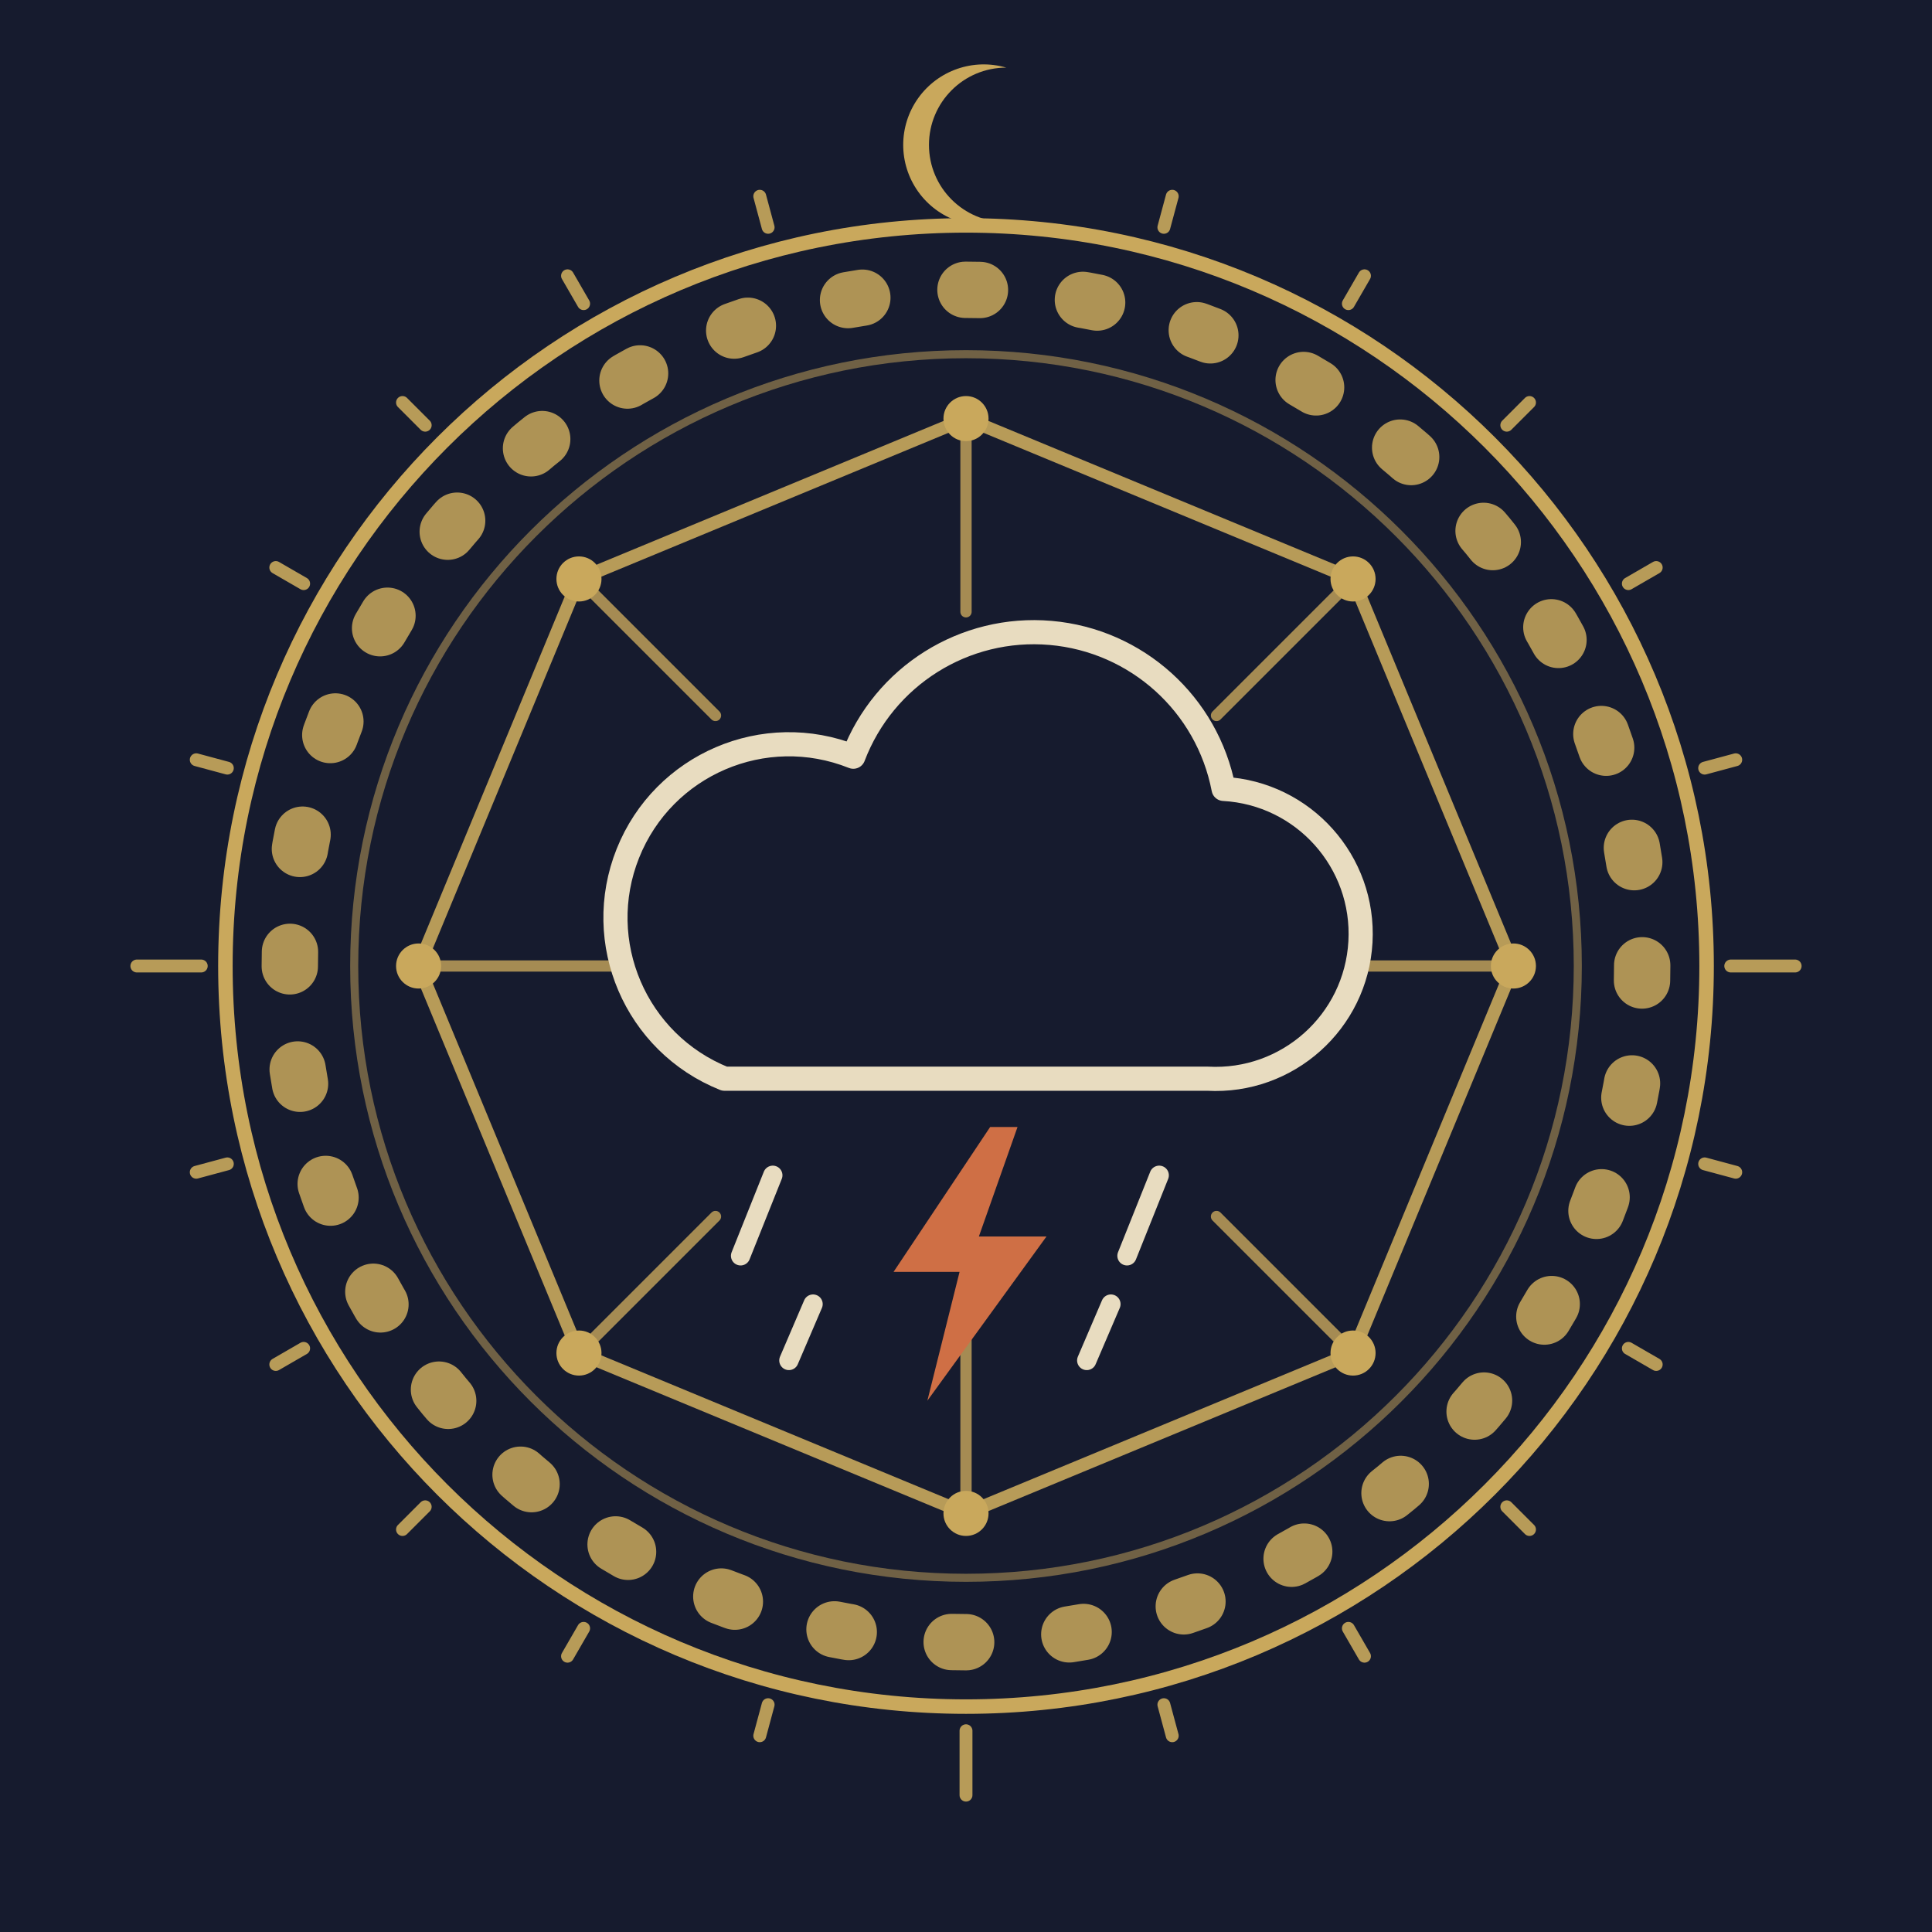
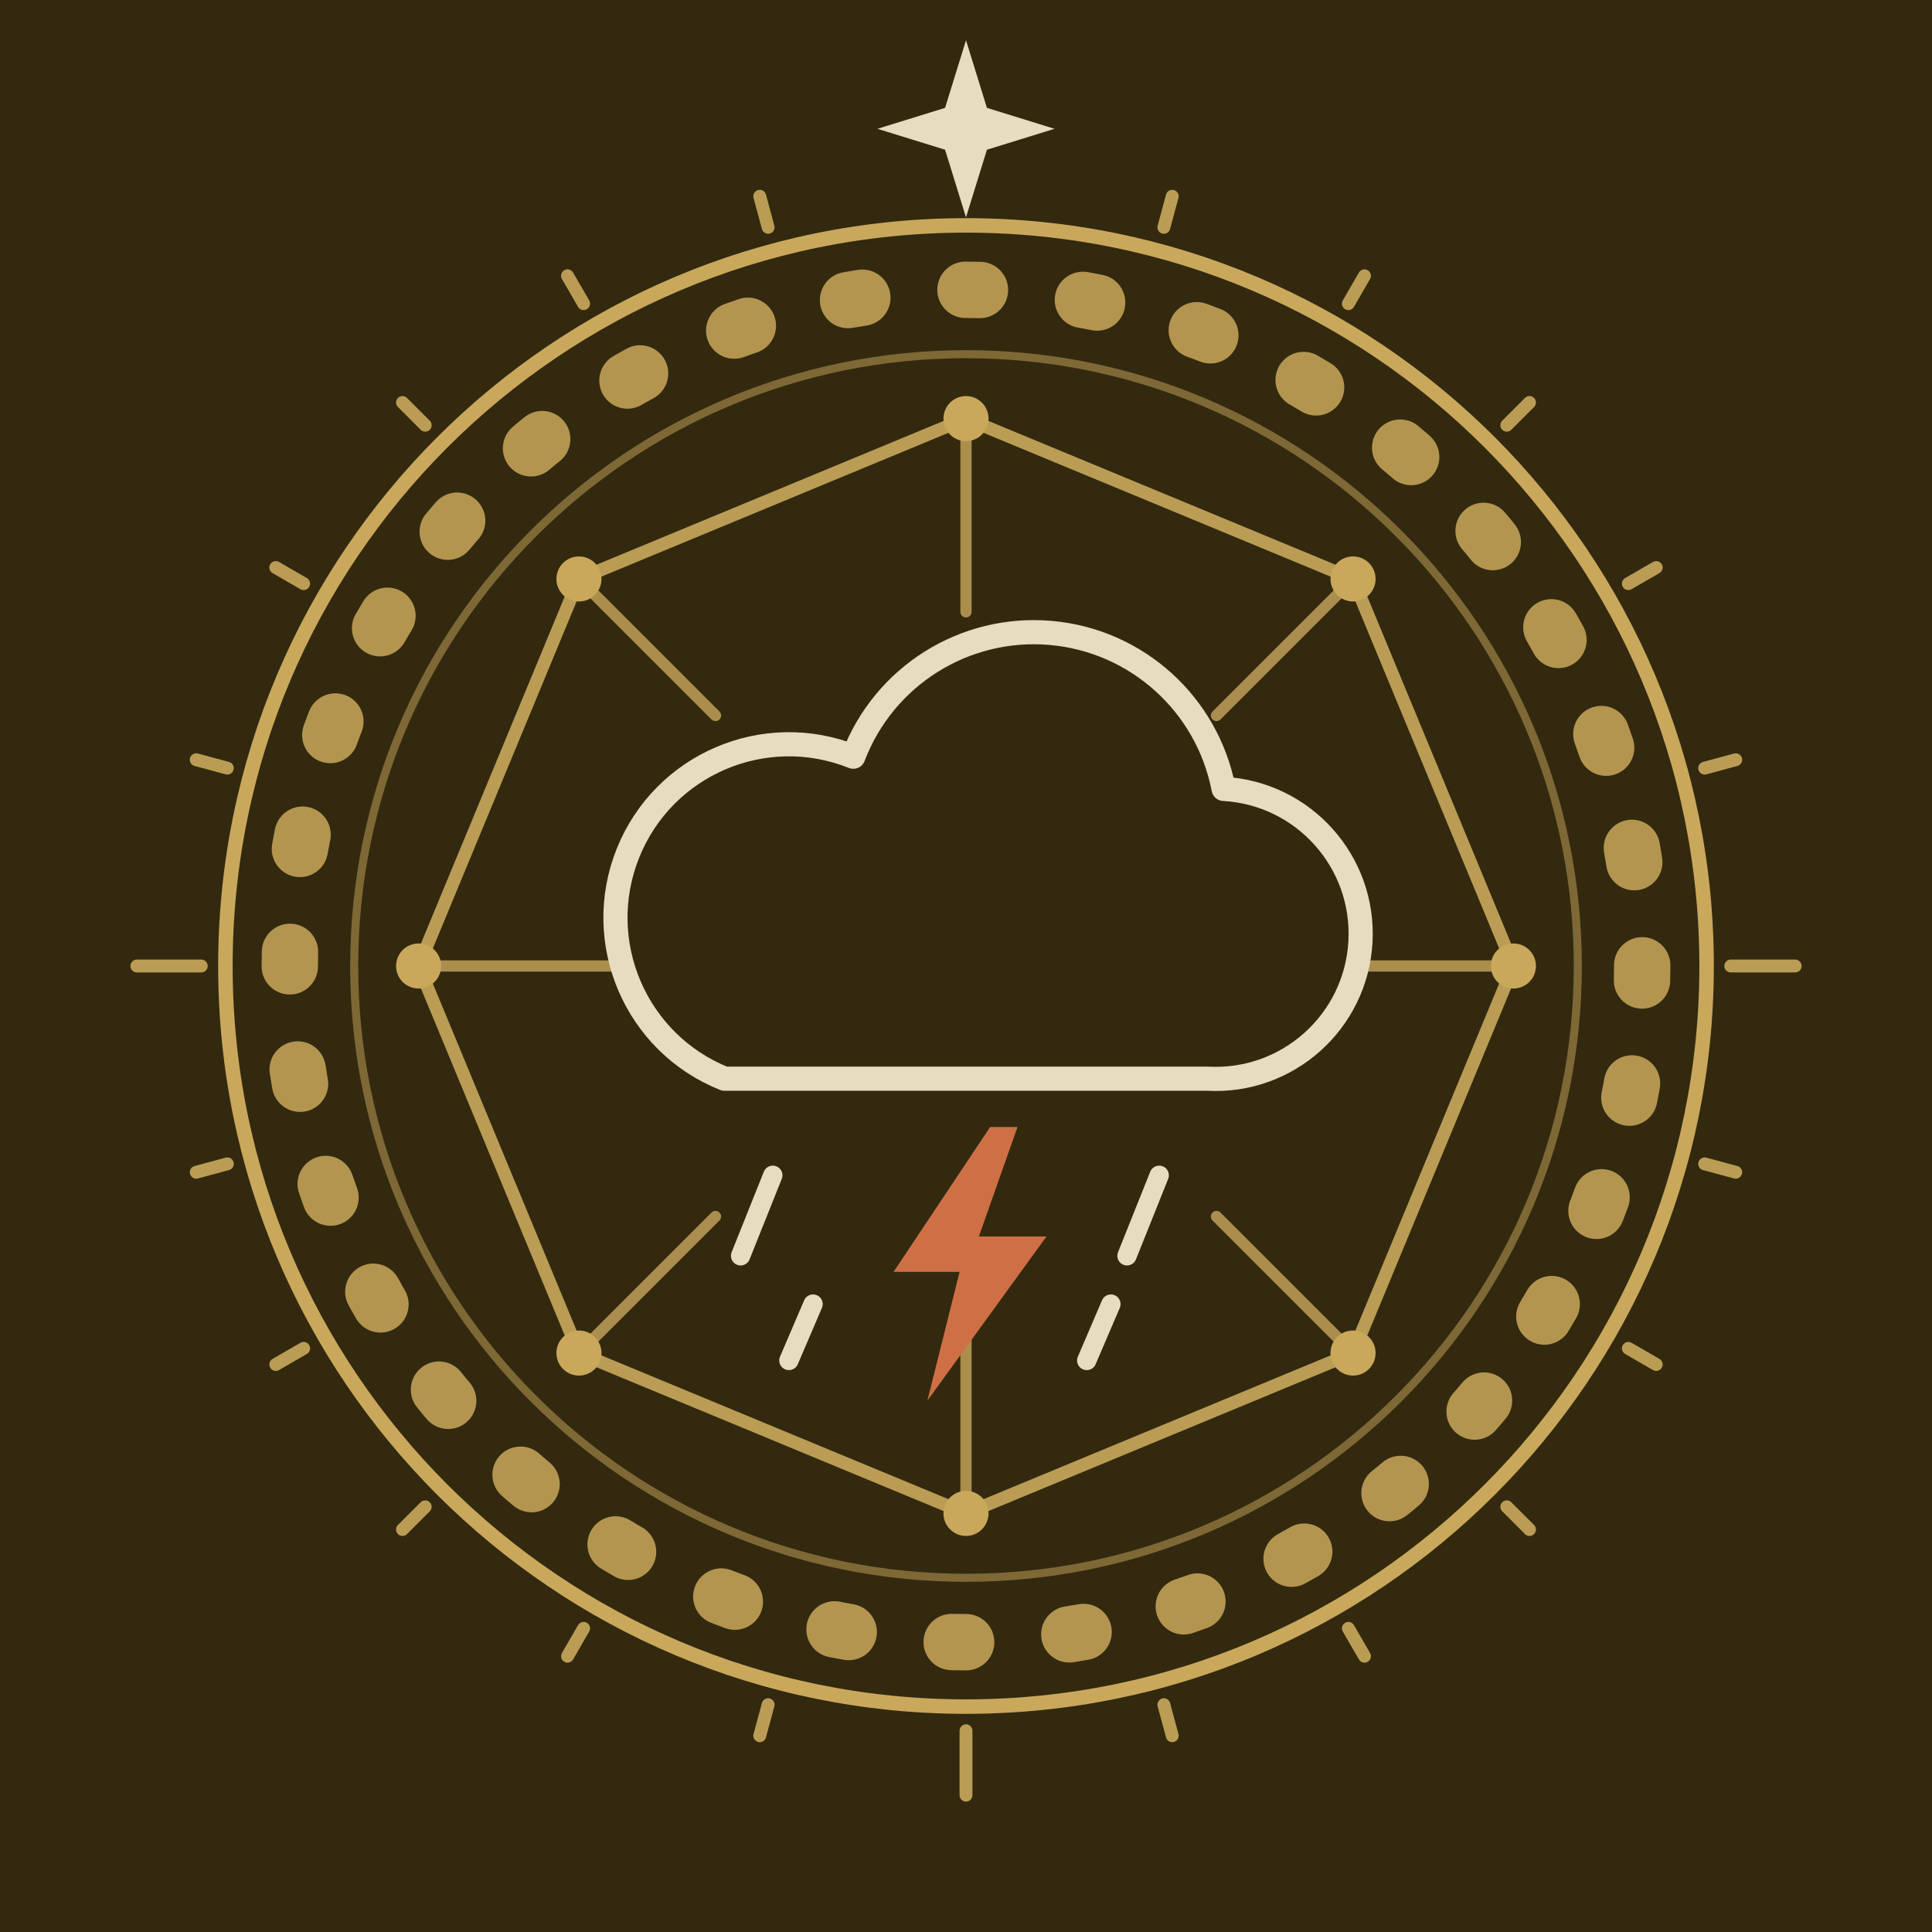
<svg xmlns="http://www.w3.org/2000/svg" width="1024" height="1024" viewBox="0 0 120 120">
-   <rect x="0" y="0" width="120" height="120" fill="#161b2e" />
+   <rect x="0" y="0" width="120" height="120" fill="#33290f" />
  <g fill="none" stroke="#c9a85c" stroke-linecap="round">
    <circle cx="60" cy="60" r="46" stroke-width=".9" />
    <circle cx="60" cy="60" r="42" stroke-width="3.5" stroke-dasharray=".9 6.43" opacity=".85" />
    <circle cx="60" cy="60" r="38" stroke-width=".5" opacity=".5" />
    <g stroke-width=".8" opacity=".9">
      <path d="M72.29 14.12 L72.81 12.19" />
      <path d="M83.75 18.86 L84.75 17.13" />
      <path d="M93.59 26.41 L95.00 25.00" />
      <path d="M101.14 36.25 L102.87 35.25" />
      <path d="M105.88 47.71 L107.81 47.19" />
      <path d="M107.50 60.00 L111.50 60.00" />
      <path d="M105.88 72.29 L107.81 72.81" />
      <path d="M101.14 83.75 L102.87 84.75" />
      <path d="M93.59 93.59 L95.00 95.00" />
      <path d="M83.75 101.14 L84.75 102.87" />
      <path d="M72.29 105.88 L72.81 107.81" />
      <path d="M60.00 107.50 L60.00 111.50" />
      <path d="M47.71 105.88 L47.19 107.81" />
      <path d="M36.25 101.14 L35.25 102.87" />
      <path d="M26.41 93.59 L25.00 95.00" />
      <path d="M18.86 83.75 L17.13 84.75" />
      <path d="M14.12 72.29 L12.19 72.81" />
      <path d="M12.50 60.00 L8.50 60.00" />
      <path d="M14.12 47.71 L12.19 47.19" />
      <path d="M18.86 36.25 L17.13 35.25" />
      <path d="M26.41 26.41 L25.00 25.00" />
      <path d="M36.25 18.86 L35.25 17.13" />
      <path d="M47.71 14.12 L47.19 12.19" />
    </g>
    <polygon points="60.00,26.00 84.04,35.96 94.00,60.00 84.04,84.04 60.00,94.00 35.96,84.04 26.00,60.00 35.96,35.96" stroke-width=".8" stroke-linejoin="round" opacity=".9" />
    <path d="M60.00 38.00 L60.00 26.00" stroke-width=".7" opacity=".8" />
    <path d="M75.56 44.44 L84.04 35.96" stroke-width=".7" opacity=".8" />
    <path d="M82.00 60.00 L94.00 60.00" stroke-width=".7" opacity=".8" />
    <path d="M75.56 75.56 L84.04 84.04" stroke-width=".7" opacity=".8" />
    <path d="M60.00 82.00 L60.00 94.00" stroke-width=".7" opacity=".8" />
    <path d="M44.44 75.56 L35.96 84.04" stroke-width=".7" opacity=".8" />
    <path d="M38.00 60.00 L26.00 60.00" stroke-width=".7" opacity=".8" />
    <path d="M44.44 44.44 L35.96 35.96" stroke-width=".7" opacity=".8" />
  </g>
-   <path d="M62.5 4.2 A5 5 0 1 0 62.5 13.8 A3.9 3.9 0 1 1 62.5 4.2 Z" fill="#c9a85c" />
+   <g id="marker">
+     <path d="M60 2.5 L61.3 6.7 L65.5 8 L61.3 9.3 L60 13.5 L58.7 9.3 L54.5 8 L58.7 6.7 Z" fill="#e8dcc0" />
+   </g>
  <g fill="#c9a85c">
    <circle cx="60.00" cy="26.00" r="1.4" />
    <circle cx="84.04" cy="35.96" r="1.4" />
    <circle cx="94.00" cy="60.00" r="1.4" />
    <circle cx="84.04" cy="84.04" r="1.4" />
    <circle cx="60.00" cy="94.00" r="1.4" />
    <circle cx="35.96" cy="84.04" r="1.4" />
    <circle cx="26.00" cy="60.00" r="1.4" />
    <circle cx="35.96" cy="35.96" r="1.4" />
  </g>
  <g fill="none" stroke="#e8dcc0" stroke-width="1.5" stroke-linecap="round" stroke-linejoin="round">
-     <path d="M45 67 H75 A9 9 0 0 0 76 49 A12 12 0 0 0 53 47 A10 10 0 0 0 45 67 Z" fill="#161b2e" />
+     <path d="M45 67 H75 A9 9 0 0 0 76 49 A12 12 0 0 0 53 47 A10 10 0 0 0 45 67 Z" fill="#33290f" />
    <path d="M48 73 L46 78 M72 73 L70 78 M50.5 81 L49 84.5 M69 81 L67.5 84.5" stroke-width="1.2" />
  </g>
  <path d="M61.5 70 L55.5 79 H59.6 L57.6 87 L65 76.8 H60.8 L63.2 70 Z" fill="#cf6f45" />
</svg>
